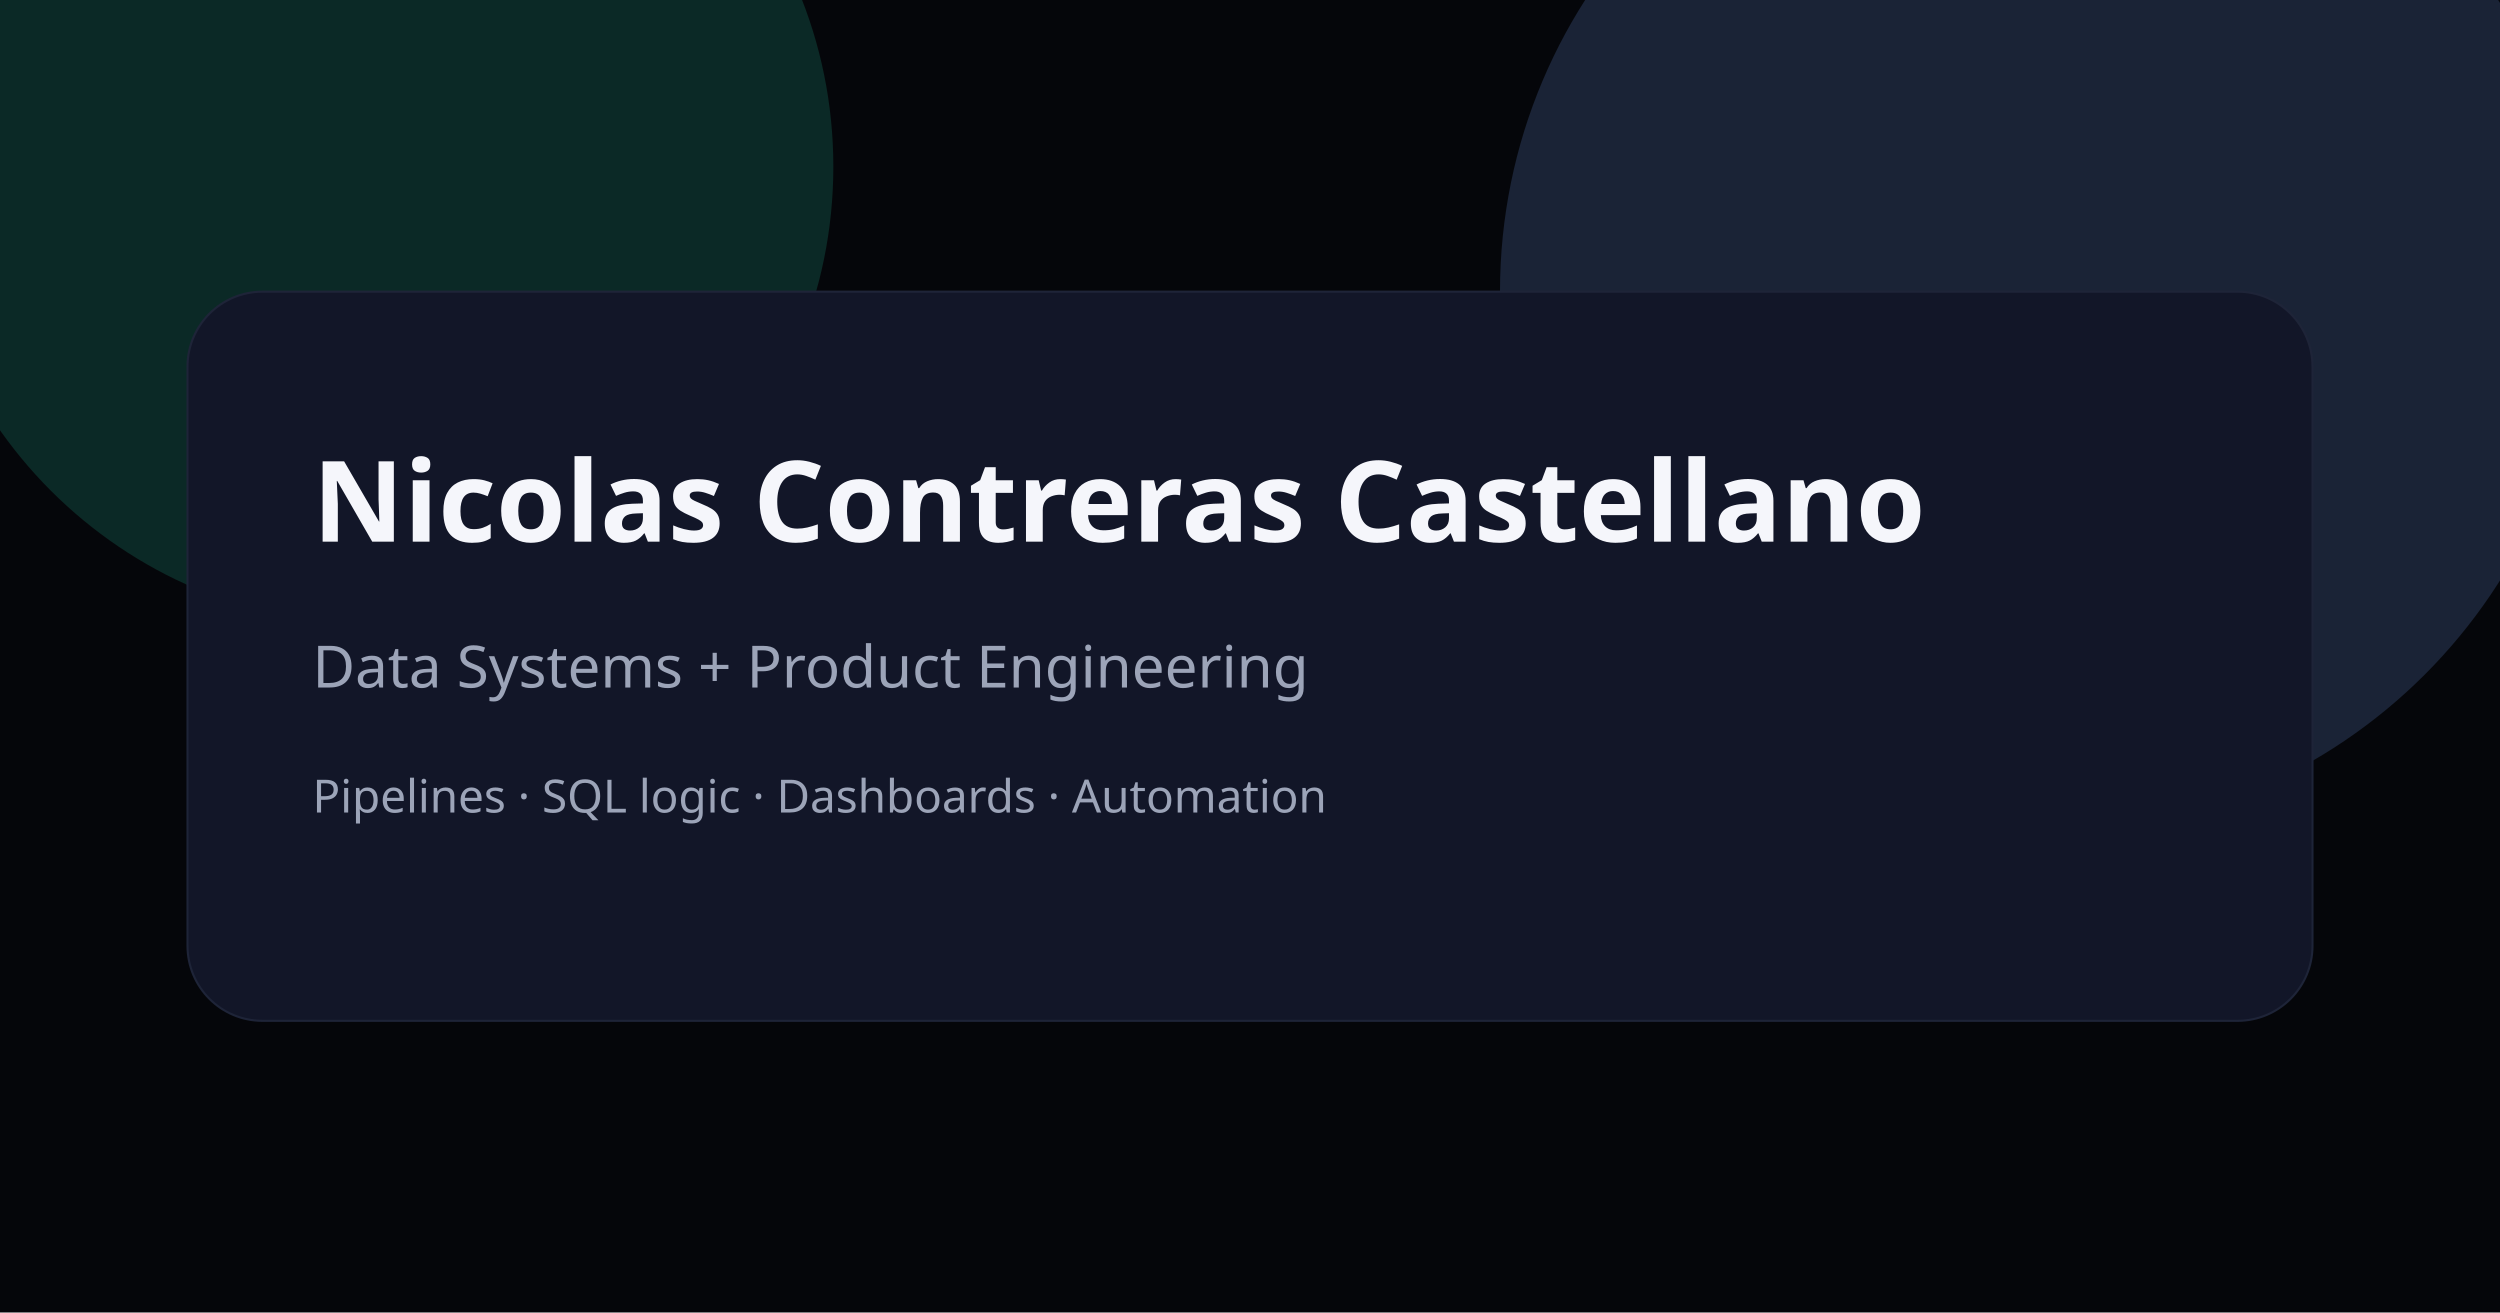
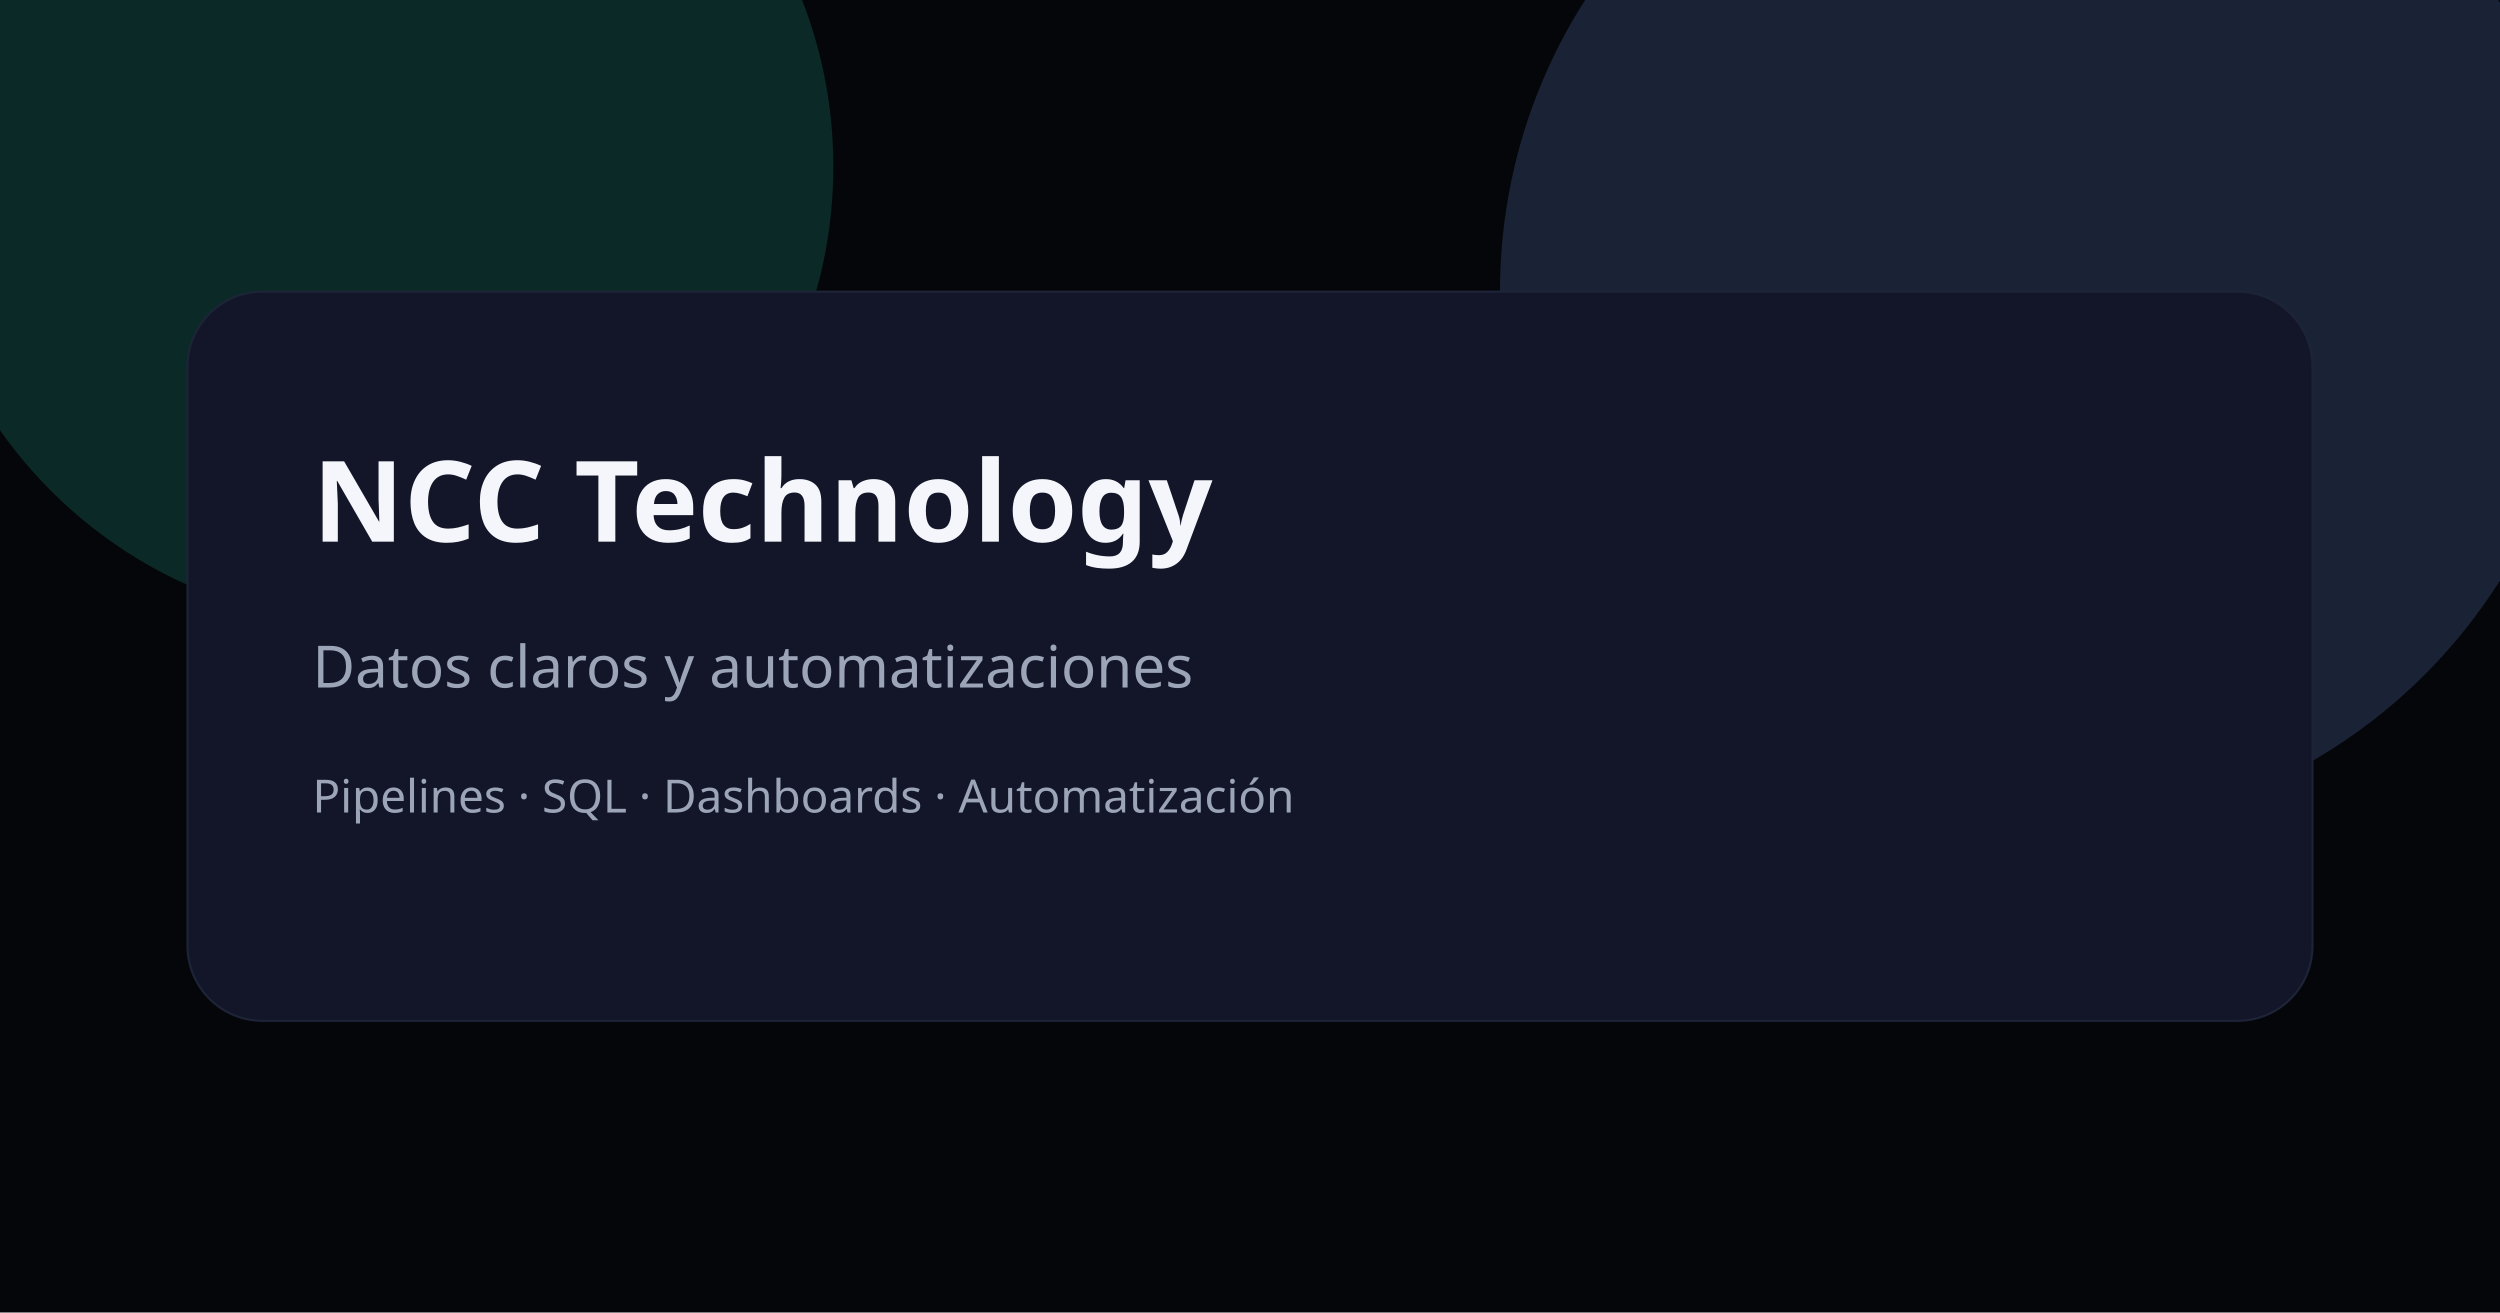
<svg xmlns="http://www.w3.org/2000/svg" width="1200" height="630" viewBox="0 0 1200 630" fill="none">
  <rect width="1200" height="630" fill="#05060A" />
  <circle cx="180" cy="80" r="220" fill="#35F2C6" fill-opacity="0.15" />
  <circle cx="980" cy="140" r="260" fill="#7AA7FF" fill-opacity="0.18" />
  <rect x="90" y="140" width="1020" height="350" rx="36" fill="#121628" stroke="#1E2438" />
  <text x="150" y="260" fill="#F5F6FB" font-family="Space Grotesk, sans-serif" font-size="54" font-weight="600">
-     Nicolas Contreras Castellano
+     NCC Technology
  </text>
  <text x="150" y="330" fill="#9CA4B8" font-family="IBM Plex Sans, sans-serif" font-size="28">
-     Data Systems + Product Engineering
+     Datos claros y automatizaciones
  </text>
  <text x="150" y="390" fill="#9CA4B8" font-family="IBM Plex Sans, sans-serif" font-size="22">
-     Pipelines · SQL logic · Dashboards · Automation
+     Pipelines · SQL · Dashboards · Automatización
  </text>
</svg>
